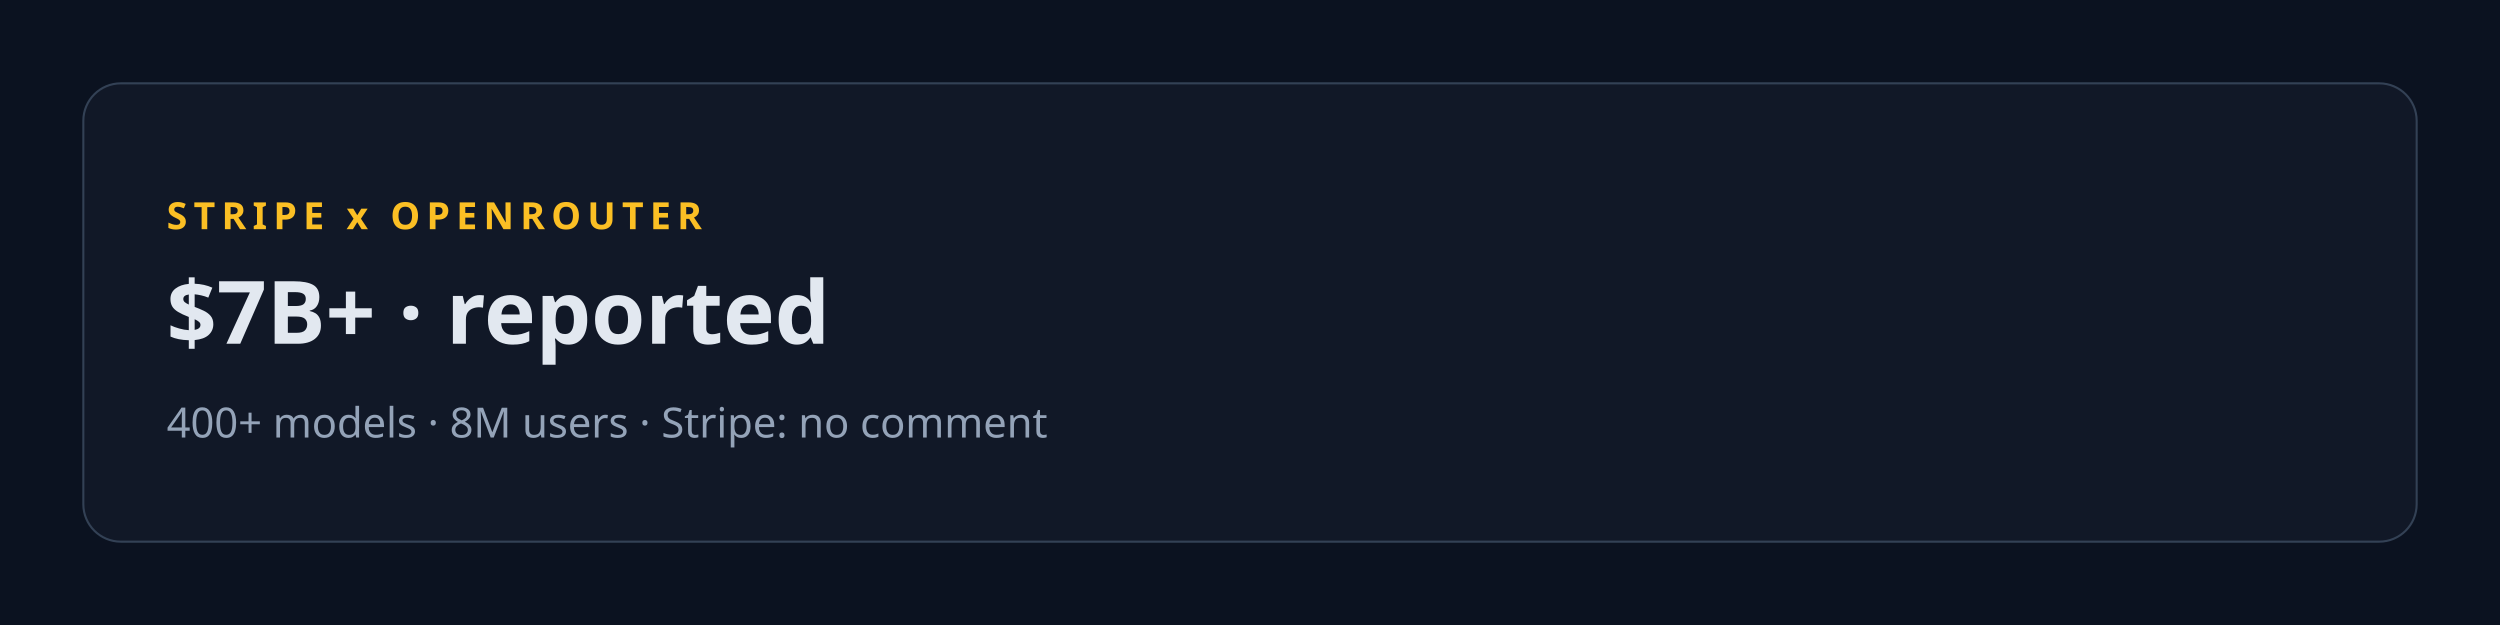
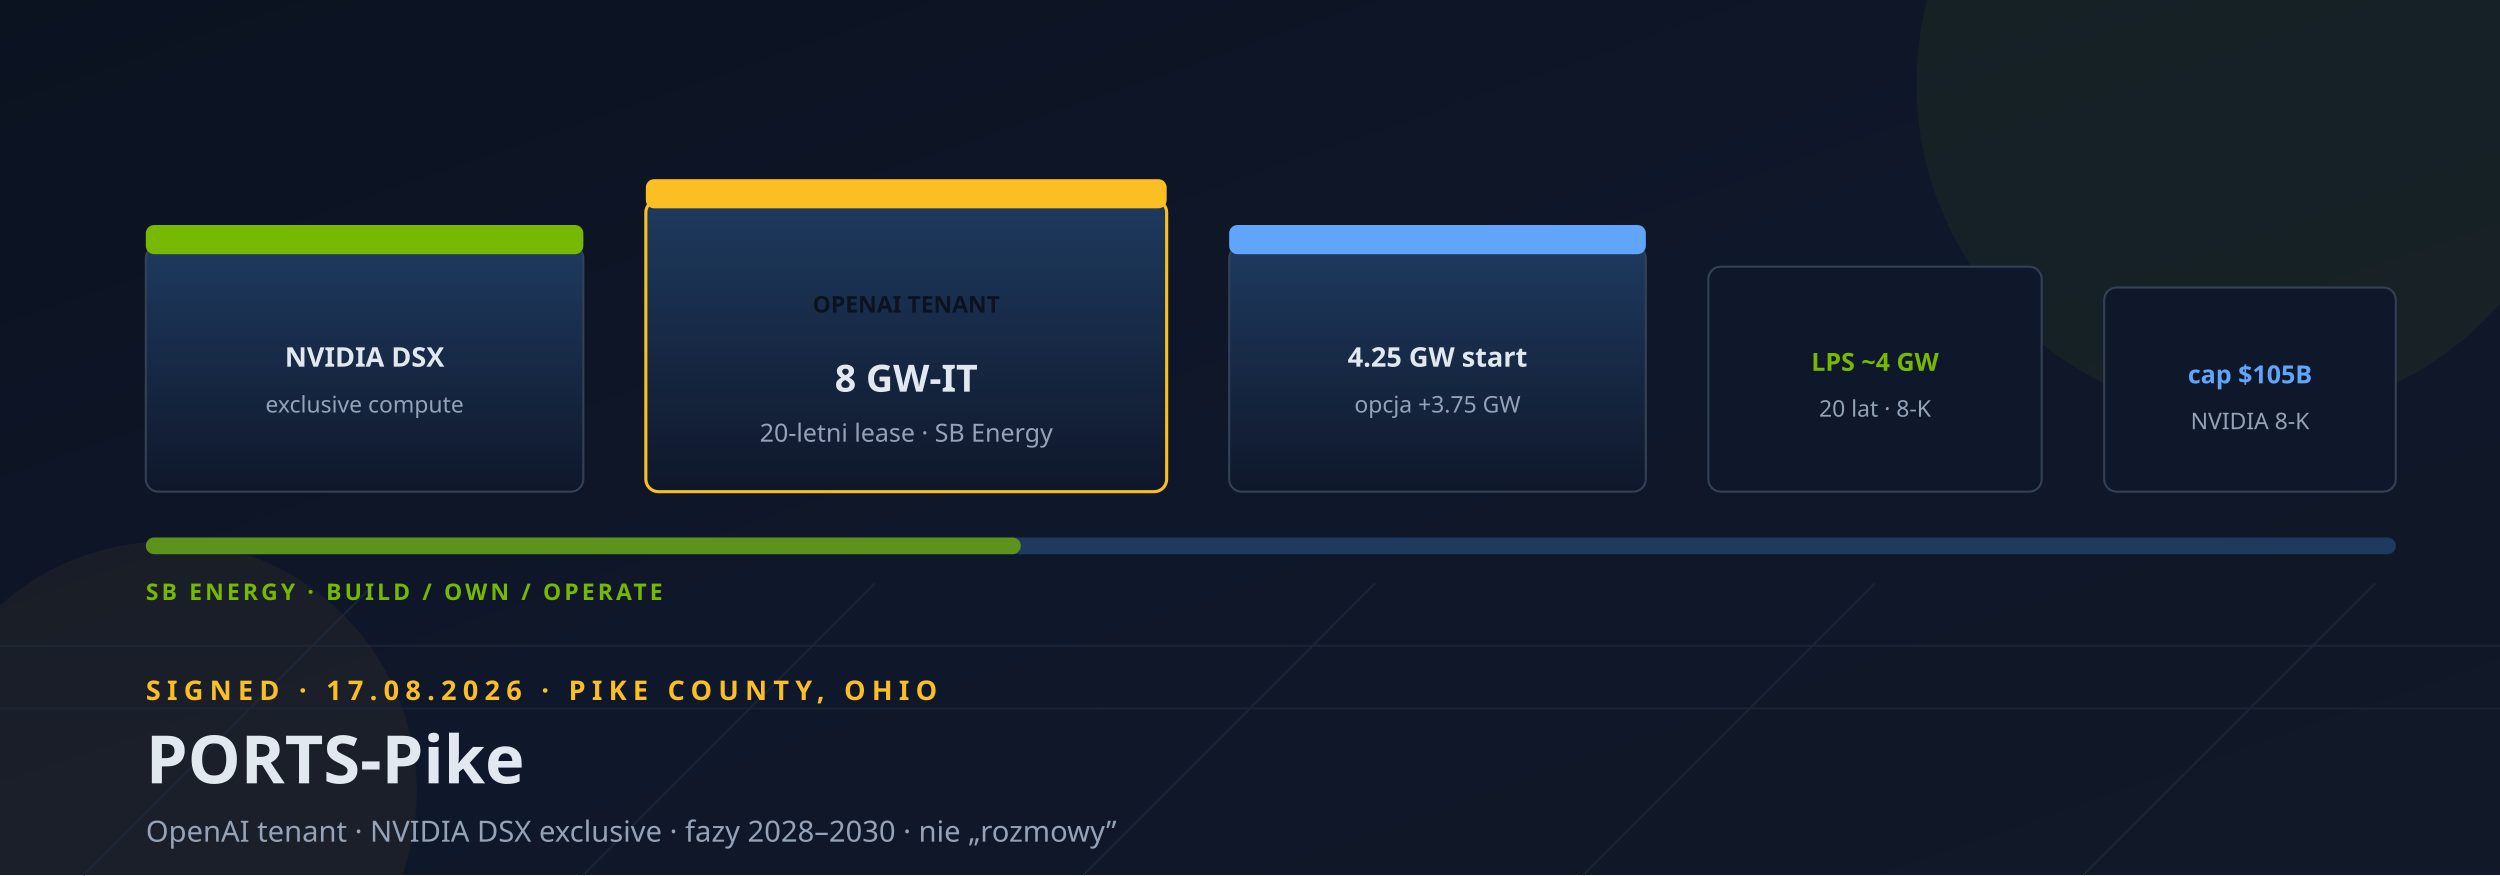
- <svg xmlns="http://www.w3.org/2000/svg" viewBox="0 0 1200 300" width="1200" height="300">
-   <rect width="1200" height="300" fill="#0b1220" />
-   <rect x="40" y="40" width="1120" height="220" rx="18" fill="#111827" stroke="#334155" />
-   <text x="80" y="110" fill="#fbbf24" font-family="ui-sans-serif,system-ui,sans-serif" font-size="18" font-weight="700" letter-spacing="3">STRIPE x OPENROUTER</text>
-   <text x="80" y="165" fill="#e2e8f0" font-family="ui-sans-serif,system-ui,sans-serif" font-size="42" font-weight="700">$7B+ · reported</text>
-   <text x="80" y="210" fill="#94a3b8" font-family="ui-sans-serif,system-ui,sans-serif" font-size="20">400+ models · 8M users · Stripe: no comment</text>
+ <svg xmlns="http://www.w3.org/2000/svg" width="1200" height="420" viewBox="0 0 1200 420" role="img" aria-label="PORTS-Pike Ohio AI campus — OpenAI tenant, 8 GW-IT, NVIDIA DSX">
+   <defs>
+     <linearGradient id="bg" x1="0" y1="0" x2="1" y2="1">
+       <stop offset="0%" stop-color="#0b1220" />
+       <stop offset="50%" stop-color="#0f172a" />
+       <stop offset="100%" stop-color="#111827" />
+     </linearGradient>
+     <linearGradient id="hall" x1="0" y1="0" x2="0" y2="1">
+       <stop offset="0%" stop-color="#1e3a5f" />
+       <stop offset="100%" stop-color="#0f172a" />
+     </linearGradient>
+     <linearGradient id="gold" x1="0" y1="0" x2="1" y2="0">
+       <stop offset="0%" stop-color="#fbbf24" />
+       <stop offset="100%" stop-color="#f59e0b" />
+     </linearGradient>
+   </defs>
+   <rect width="1200" height="420" fill="url(#bg)" />
+   <circle cx="1080" cy="40" r="160" fill="#76b900" opacity="0.07" />
+   <circle cx="80" cy="380" r="120" fill="#fbbf24" opacity="0.05" />
+   <g stroke="#1e293b" stroke-width="1" opacity="0.7">
+     <path d="M0 310 H1200" />
+     <path d="M0 340 H1200" />
+     <path d="M180 280 L40 420" />
+     <path d="M420 280 L280 420" />
+     <path d="M660 280 L520 420" />
+     <path d="M900 280 L760 420" />
+     <path d="M1140 280 L1000 420" />
+   </g>
+   <g>
+     <rect x="70" y="118" width="210" height="118" rx="6" fill="url(#hall)" stroke="#334155" />
+     <rect x="70" y="108" width="210" height="14" rx="4" fill="#76b900" />
+     <text x="175" y="176" text-anchor="middle" fill="#e2e8f0" font-family="ui-sans-serif,system-ui,sans-serif" font-size="13" font-weight="700">NVIDIA DSX</text>
+     <text x="175" y="198" text-anchor="middle" fill="#94a3b8" font-family="ui-sans-serif,system-ui,sans-serif" font-size="11">exclusive compute</text>
+     <rect x="310" y="96" width="250" height="140" rx="6" fill="url(#hall)" stroke="#fbbf24" stroke-width="1.5" />
+     <rect x="310" y="86" width="250" height="14" rx="4" fill="#fbbf24" />
+     <text x="435" y="150" text-anchor="middle" fill="#0b1220" font-family="ui-sans-serif,system-ui,sans-serif" font-size="11" font-weight="800">OPENAI TENANT</text>
+     <text x="435" y="188" text-anchor="middle" fill="#e2e8f0" font-family="ui-sans-serif,system-ui,sans-serif" font-size="18" font-weight="700">8 GW-IT</text>
+     <text x="435" y="212" text-anchor="middle" fill="#94a3b8" font-family="ui-sans-serif,system-ui,sans-serif" font-size="12">20-letni lease · SB Energy</text>
+     <rect x="590" y="118" width="200" height="118" rx="6" fill="url(#hall)" stroke="#334155" />
+     <rect x="590" y="108" width="200" height="14" rx="4" fill="#60a5fa" />
+     <text x="690" y="176" text-anchor="middle" fill="#e2e8f0" font-family="ui-sans-serif,system-ui,sans-serif" font-size="13" font-weight="700">4.25 GW start</text>
+     <text x="690" y="198" text-anchor="middle" fill="#94a3b8" font-family="ui-sans-serif,system-ui,sans-serif" font-size="11">opcja +3.75 GW</text>
+     <rect x="820" y="128" width="160" height="108" rx="6" fill="#0f172a" stroke="#334155" />
+     <text x="900" y="178" text-anchor="middle" fill="#76b900" font-family="ui-sans-serif,system-ui,sans-serif" font-size="12" font-weight="700">LPS ~4 GW</text>
+     <text x="900" y="200" text-anchor="middle" fill="#94a3b8" font-family="ui-sans-serif,system-ui,sans-serif" font-size="11">20 lat · 8-K</text>
+     <rect x="1010" y="138" width="140" height="98" rx="6" fill="#0f172a" stroke="#334155" />
+     <text x="1080" y="184" text-anchor="middle" fill="#60a5fa" font-family="ui-sans-serif,system-ui,sans-serif" font-size="12" font-weight="700">cap $105B</text>
+     <text x="1080" y="206" text-anchor="middle" fill="#94a3b8" font-family="ui-sans-serif,system-ui,sans-serif" font-size="11">NVIDIA 8-K</text>
+   </g>
+   <rect x="70" y="258" width="1080" height="8" rx="4" fill="#1e3a5f" />
+   <rect x="70" y="258" width="420" height="8" rx="4" fill="#76b900" opacity="0.7" />
+   <text x="70" y="288" fill="#76b900" font-family="ui-sans-serif,system-ui,sans-serif" font-size="11" font-weight="700" letter-spacing="1.5">SB ENERGY · BUILD / OWN / OPERATE</text>
+   <text x="70" y="336" fill="#fbbf24" font-family="ui-sans-serif,system-ui,sans-serif" font-size="13" font-weight="700" letter-spacing="3">SIGNED · 17.08.2026 · PIKE COUNTY, OHIO</text>
+   <text x="70" y="376" fill="#e2e8f0" font-family="ui-sans-serif,system-ui,sans-serif" font-size="32" font-weight="800">PORTS-Pike</text>
+   <text x="70" y="404" fill="#94a3b8" font-family="ui-sans-serif,system-ui,sans-serif" font-size="14">OpenAI tenant · NVIDIA DSX exclusive · fazy 2028–2030 · nie „rozmowy”</text>
</svg>
